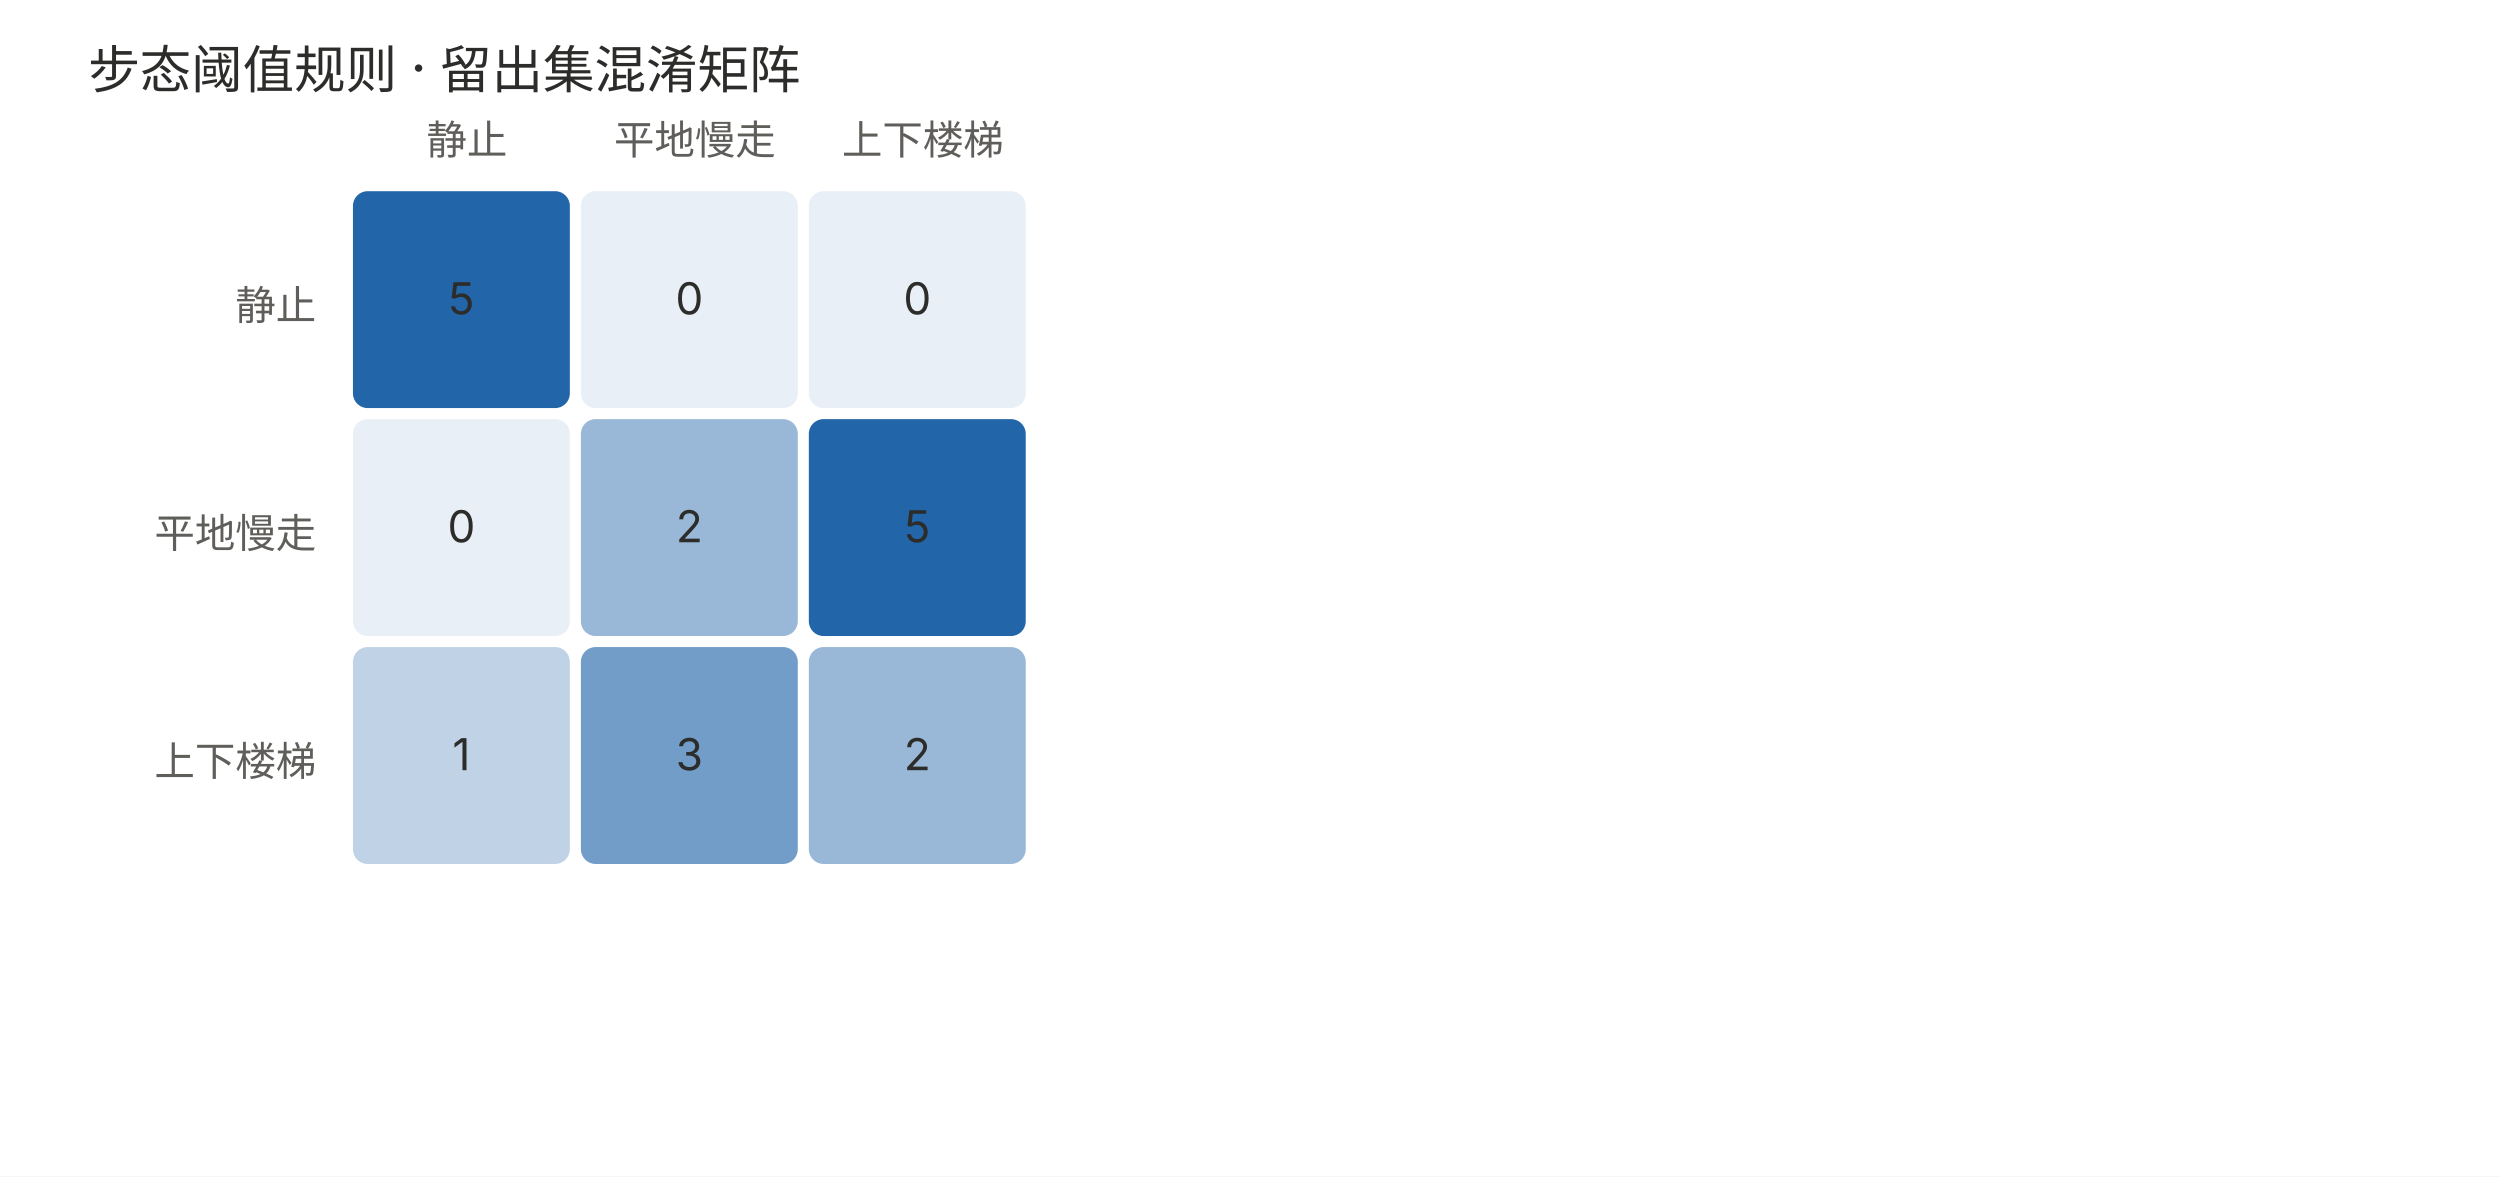
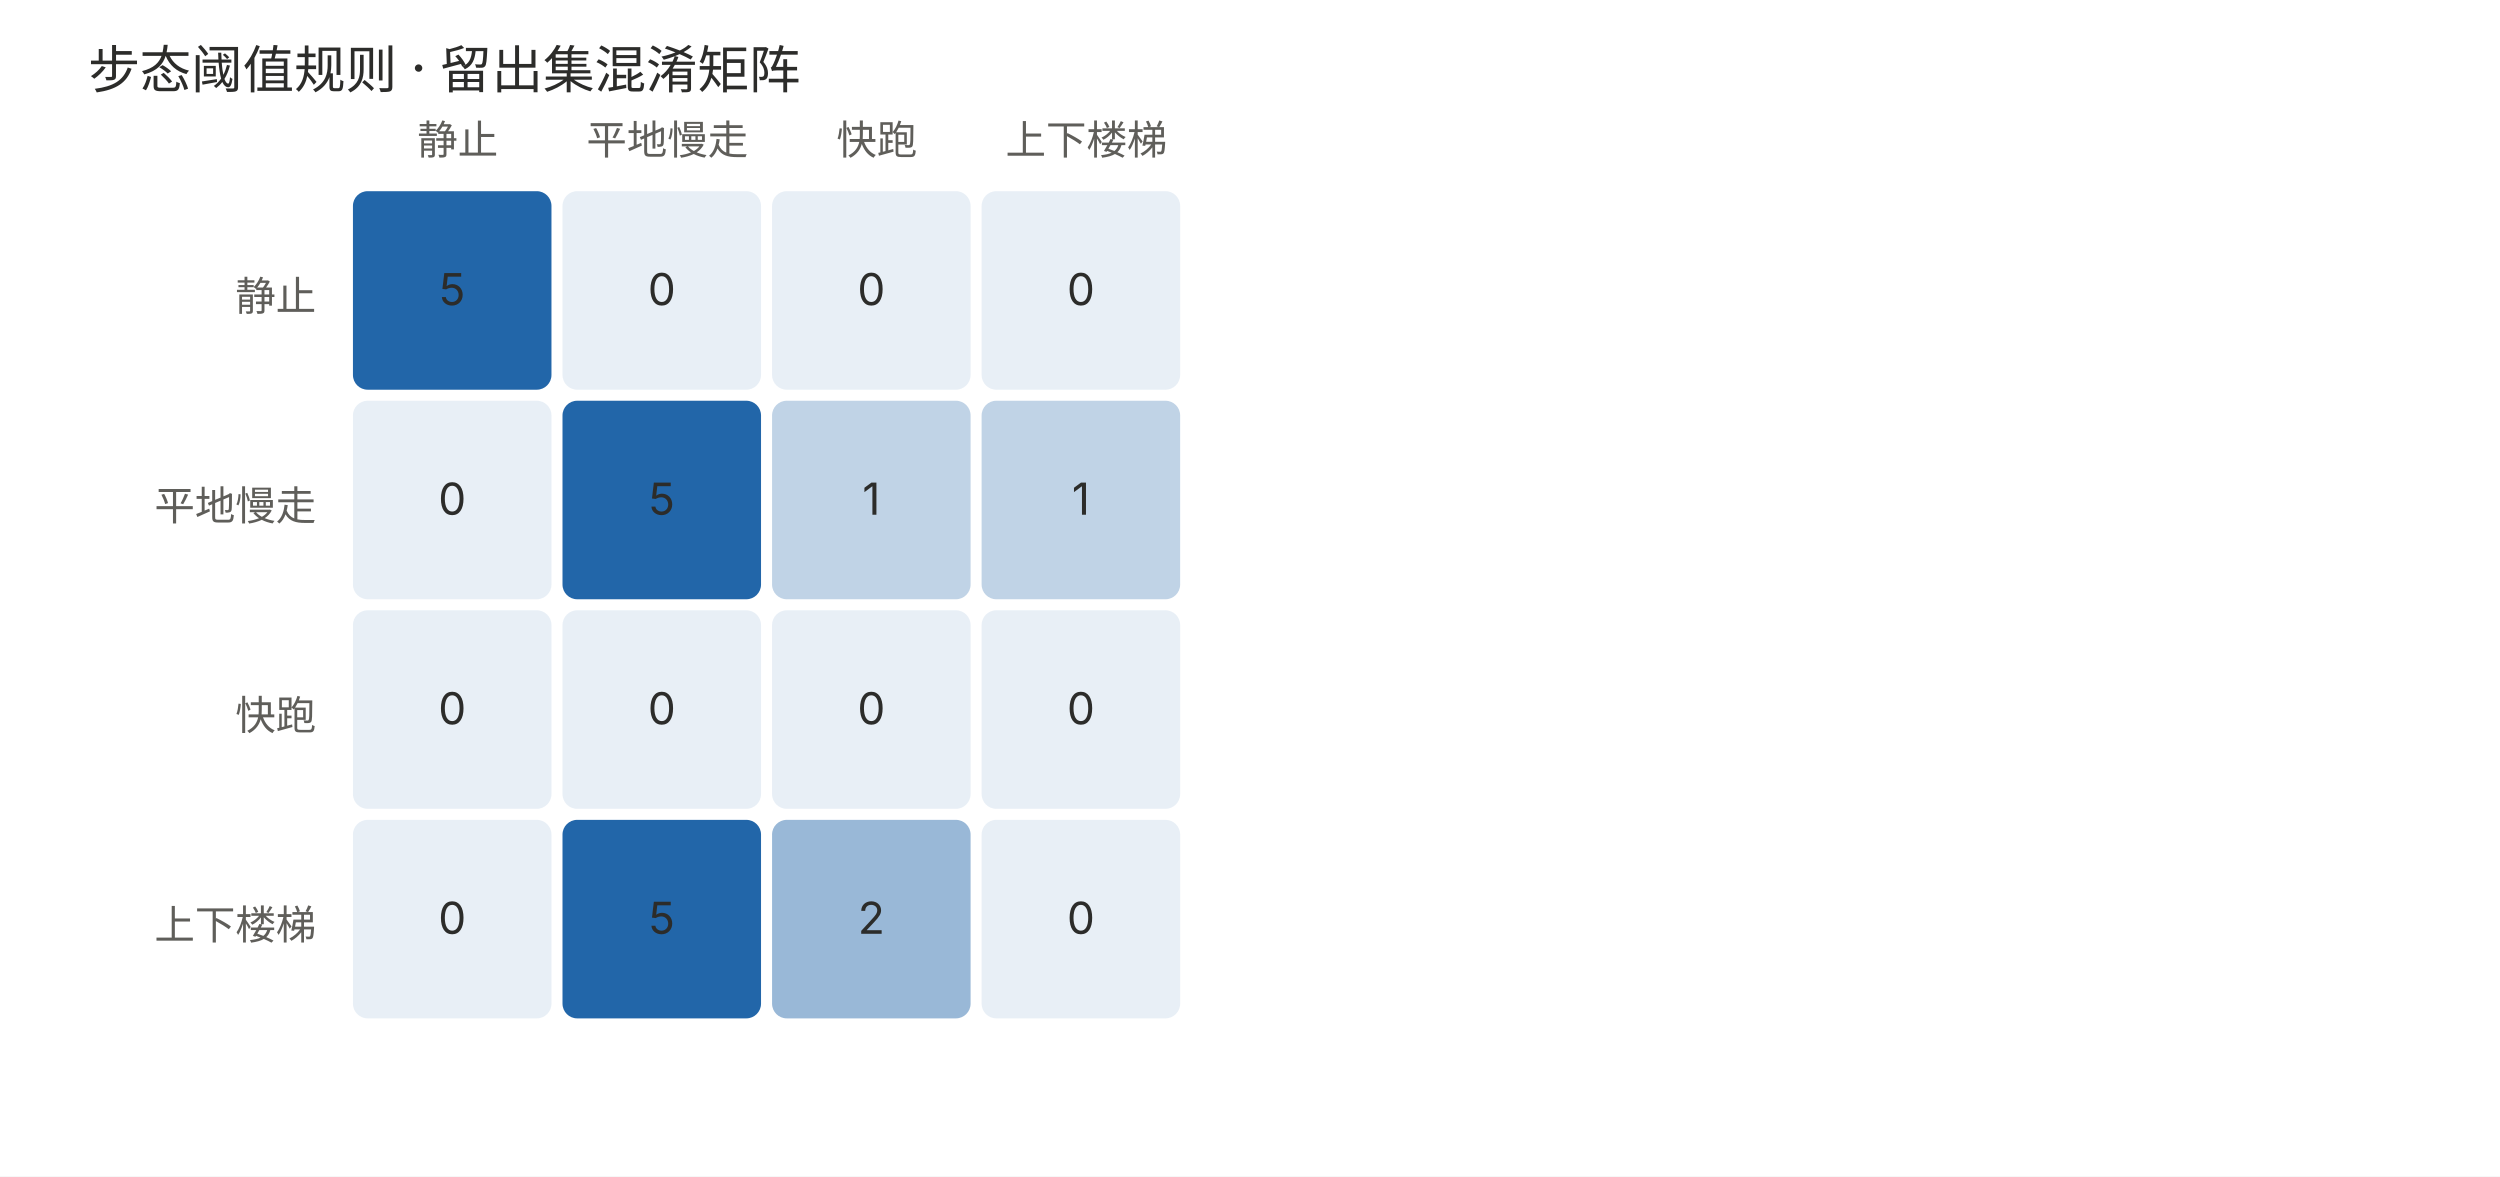
<svg xmlns="http://www.w3.org/2000/svg" viewBox="0 0 680 320" width="100%" role="img">
  <rect width="680" height="320" fill="#FFFFFF" />
  <g font-family="system-ui, -apple-system, Segoe UI, Microsoft YaHei, sans-serif">
    <text x="24" y="24" font-size="14" font-weight="500" fill="#2C2C2A">步态阈值规则 · 留出集混淆矩阵</text>
-     <text x="127.0" y="42" font-size="11" fill="#5F5E5A" text-anchor="middle">静止</text>
-     <text x="189.0" y="42" font-size="11" fill="#5F5E5A" text-anchor="middle">平地慢走</text>
-     <text x="251.0" y="42" font-size="11" fill="#5F5E5A" text-anchor="middle">上下楼梯</text>
-     <text x="86" y="87.0" font-size="11" fill="#5F5E5A" text-anchor="end">静止</text>
-     <rect x="96.0" y="52.0" width="59.0" height="59.0" rx="4" fill="#185FA5" fill-opacity="0.95" />
-     <text x="125.5" y="85.5" font-size="12" fill="#2C2C2A" text-anchor="middle">5</text>
-     <rect x="158.0" y="52.0" width="59.0" height="59.0" rx="4" fill="#185FA5" fill-opacity="0.10" />
-     <text x="187.5" y="85.5" font-size="12" fill="#2C2C2A" text-anchor="middle">0</text>
-     <rect x="220.0" y="52.0" width="59.0" height="59.0" rx="4" fill="#185FA5" fill-opacity="0.10" />
-     <text x="249.5" y="85.5" font-size="12" fill="#2C2C2A" text-anchor="middle">0</text>
-     <text x="86" y="149.0" font-size="11" fill="#5F5E5A" text-anchor="end">平地慢走</text>
-     <rect x="96.0" y="114.0" width="59.0" height="59.0" rx="4" fill="#185FA5" fill-opacity="0.10" />
-     <text x="125.5" y="147.5" font-size="12" fill="#2C2C2A" text-anchor="middle">0</text>
-     <rect x="158.0" y="114.0" width="59.0" height="59.0" rx="4" fill="#185FA5" fill-opacity="0.44" />
-     <text x="187.5" y="147.5" font-size="12" fill="#2C2C2A" text-anchor="middle">2</text>
-     <rect x="220.0" y="114.0" width="59.0" height="59.0" rx="4" fill="#185FA5" fill-opacity="0.95" />
-     <text x="249.5" y="147.5" font-size="12" fill="#2C2C2A" text-anchor="middle">5</text>
-     <text x="86" y="211.0" font-size="11" fill="#5F5E5A" text-anchor="end">上下楼梯</text>
-     <rect x="96.0" y="176.0" width="59.0" height="59.0" rx="4" fill="#185FA5" fill-opacity="0.27" />
-     <text x="125.5" y="209.5" font-size="12" fill="#2C2C2A" text-anchor="middle">1</text>
-     <rect x="158.0" y="176.0" width="59.0" height="59.0" rx="4" fill="#185FA5" fill-opacity="0.61" />
-     <text x="187.5" y="209.5" font-size="12" fill="#2C2C2A" text-anchor="middle">3</text>
-     <rect x="220.0" y="176.0" width="59.0" height="59.0" rx="4" fill="#185FA5" fill-opacity="0.44" />
-     <text x="249.5" y="209.5" font-size="12" fill="#2C2C2A" text-anchor="middle">2</text>
+     <text x="124.5" y="42" font-size="11" fill="#5F5E5A" text-anchor="middle">静止</text>
+     <text x="181.5" y="42" font-size="11" fill="#5F5E5A" text-anchor="middle">平地慢走</text>
+     <text x="238.5" y="42" font-size="11" fill="#5F5E5A" text-anchor="middle">快跑</text>
+     <text x="295.5" y="42" font-size="11" fill="#5F5E5A" text-anchor="middle">上下楼梯</text>
+     <text x="86" y="84.5" font-size="11" fill="#5F5E5A" text-anchor="end">静止</text>
+     <rect x="96.0" y="52.0" width="54.0" height="54.0" rx="4" fill="#185FA5" fill-opacity="0.95" />
+     <text x="123.0" y="83.0" font-size="12" fill="#2C2C2A" text-anchor="middle">5</text>
+     <rect x="153.0" y="52.0" width="54.0" height="54.0" rx="4" fill="#185FA5" fill-opacity="0.10" />
+     <text x="180.0" y="83.0" font-size="12" fill="#2C2C2A" text-anchor="middle">0</text>
+     <rect x="210.0" y="52.0" width="54.0" height="54.0" rx="4" fill="#185FA5" fill-opacity="0.10" />
+     <text x="237.0" y="83.0" font-size="12" fill="#2C2C2A" text-anchor="middle">0</text>
+     <rect x="267.0" y="52.0" width="54.0" height="54.0" rx="4" fill="#185FA5" fill-opacity="0.10" />
+     <text x="294.0" y="83.0" font-size="12" fill="#2C2C2A" text-anchor="middle">0</text>
+     <text x="86" y="141.5" font-size="11" fill="#5F5E5A" text-anchor="end">平地慢走</text>
+     <rect x="96.0" y="109.0" width="54.0" height="54.0" rx="4" fill="#185FA5" fill-opacity="0.10" />
+     <text x="123.0" y="140.0" font-size="12" fill="#2C2C2A" text-anchor="middle">0</text>
+     <rect x="153.0" y="109.0" width="54.0" height="54.0" rx="4" fill="#185FA5" fill-opacity="0.95" />
+     <text x="180.0" y="140.0" font-size="12" fill="#2C2C2A" text-anchor="middle">5</text>
+     <rect x="210.0" y="109.0" width="54.0" height="54.0" rx="4" fill="#185FA5" fill-opacity="0.27" />
+     <text x="237.0" y="140.0" font-size="12" fill="#2C2C2A" text-anchor="middle">1</text>
+     <rect x="267.0" y="109.0" width="54.0" height="54.0" rx="4" fill="#185FA5" fill-opacity="0.27" />
+     <text x="294.0" y="140.0" font-size="12" fill="#2C2C2A" text-anchor="middle">1</text>
+     <text x="86" y="198.5" font-size="11" fill="#5F5E5A" text-anchor="end">快跑</text>
+     <rect x="96.0" y="166.0" width="54.0" height="54.0" rx="4" fill="#185FA5" fill-opacity="0.10" />
+     <text x="123.0" y="197.0" font-size="12" fill="#2C2C2A" text-anchor="middle">0</text>
+     <rect x="153.0" y="166.0" width="54.0" height="54.0" rx="4" fill="#185FA5" fill-opacity="0.10" />
+     <text x="180.0" y="197.0" font-size="12" fill="#2C2C2A" text-anchor="middle">0</text>
+     <rect x="210.0" y="166.0" width="54.0" height="54.0" rx="4" fill="#185FA5" fill-opacity="0.10" />
+     <text x="237.0" y="197.0" font-size="12" fill="#2C2C2A" text-anchor="middle">0</text>
+     <rect x="267.0" y="166.0" width="54.0" height="54.0" rx="4" fill="#185FA5" fill-opacity="0.10" />
+     <text x="294.0" y="197.0" font-size="12" fill="#2C2C2A" text-anchor="middle">0</text>
+     <text x="86" y="255.5" font-size="11" fill="#5F5E5A" text-anchor="end">上下楼梯</text>
+     <rect x="96.0" y="223.0" width="54.0" height="54.0" rx="4" fill="#185FA5" fill-opacity="0.10" />
+     <text x="123.0" y="254.0" font-size="12" fill="#2C2C2A" text-anchor="middle">0</text>
+     <rect x="153.0" y="223.0" width="54.0" height="54.0" rx="4" fill="#185FA5" fill-opacity="0.95" />
+     <text x="180.0" y="254.0" font-size="12" fill="#2C2C2A" text-anchor="middle">5</text>
+     <rect x="210.0" y="223.0" width="54.0" height="54.0" rx="4" fill="#185FA5" fill-opacity="0.44" />
+     <text x="237.0" y="254.0" font-size="12" fill="#2C2C2A" text-anchor="middle">2</text>
+     <rect x="267.0" y="223.0" width="54.0" height="54.0" rx="4" fill="#185FA5" fill-opacity="0.10" />
+     <text x="294.0" y="254.0" font-size="12" fill="#2C2C2A" text-anchor="middle">0</text>
  </g>
</svg>
